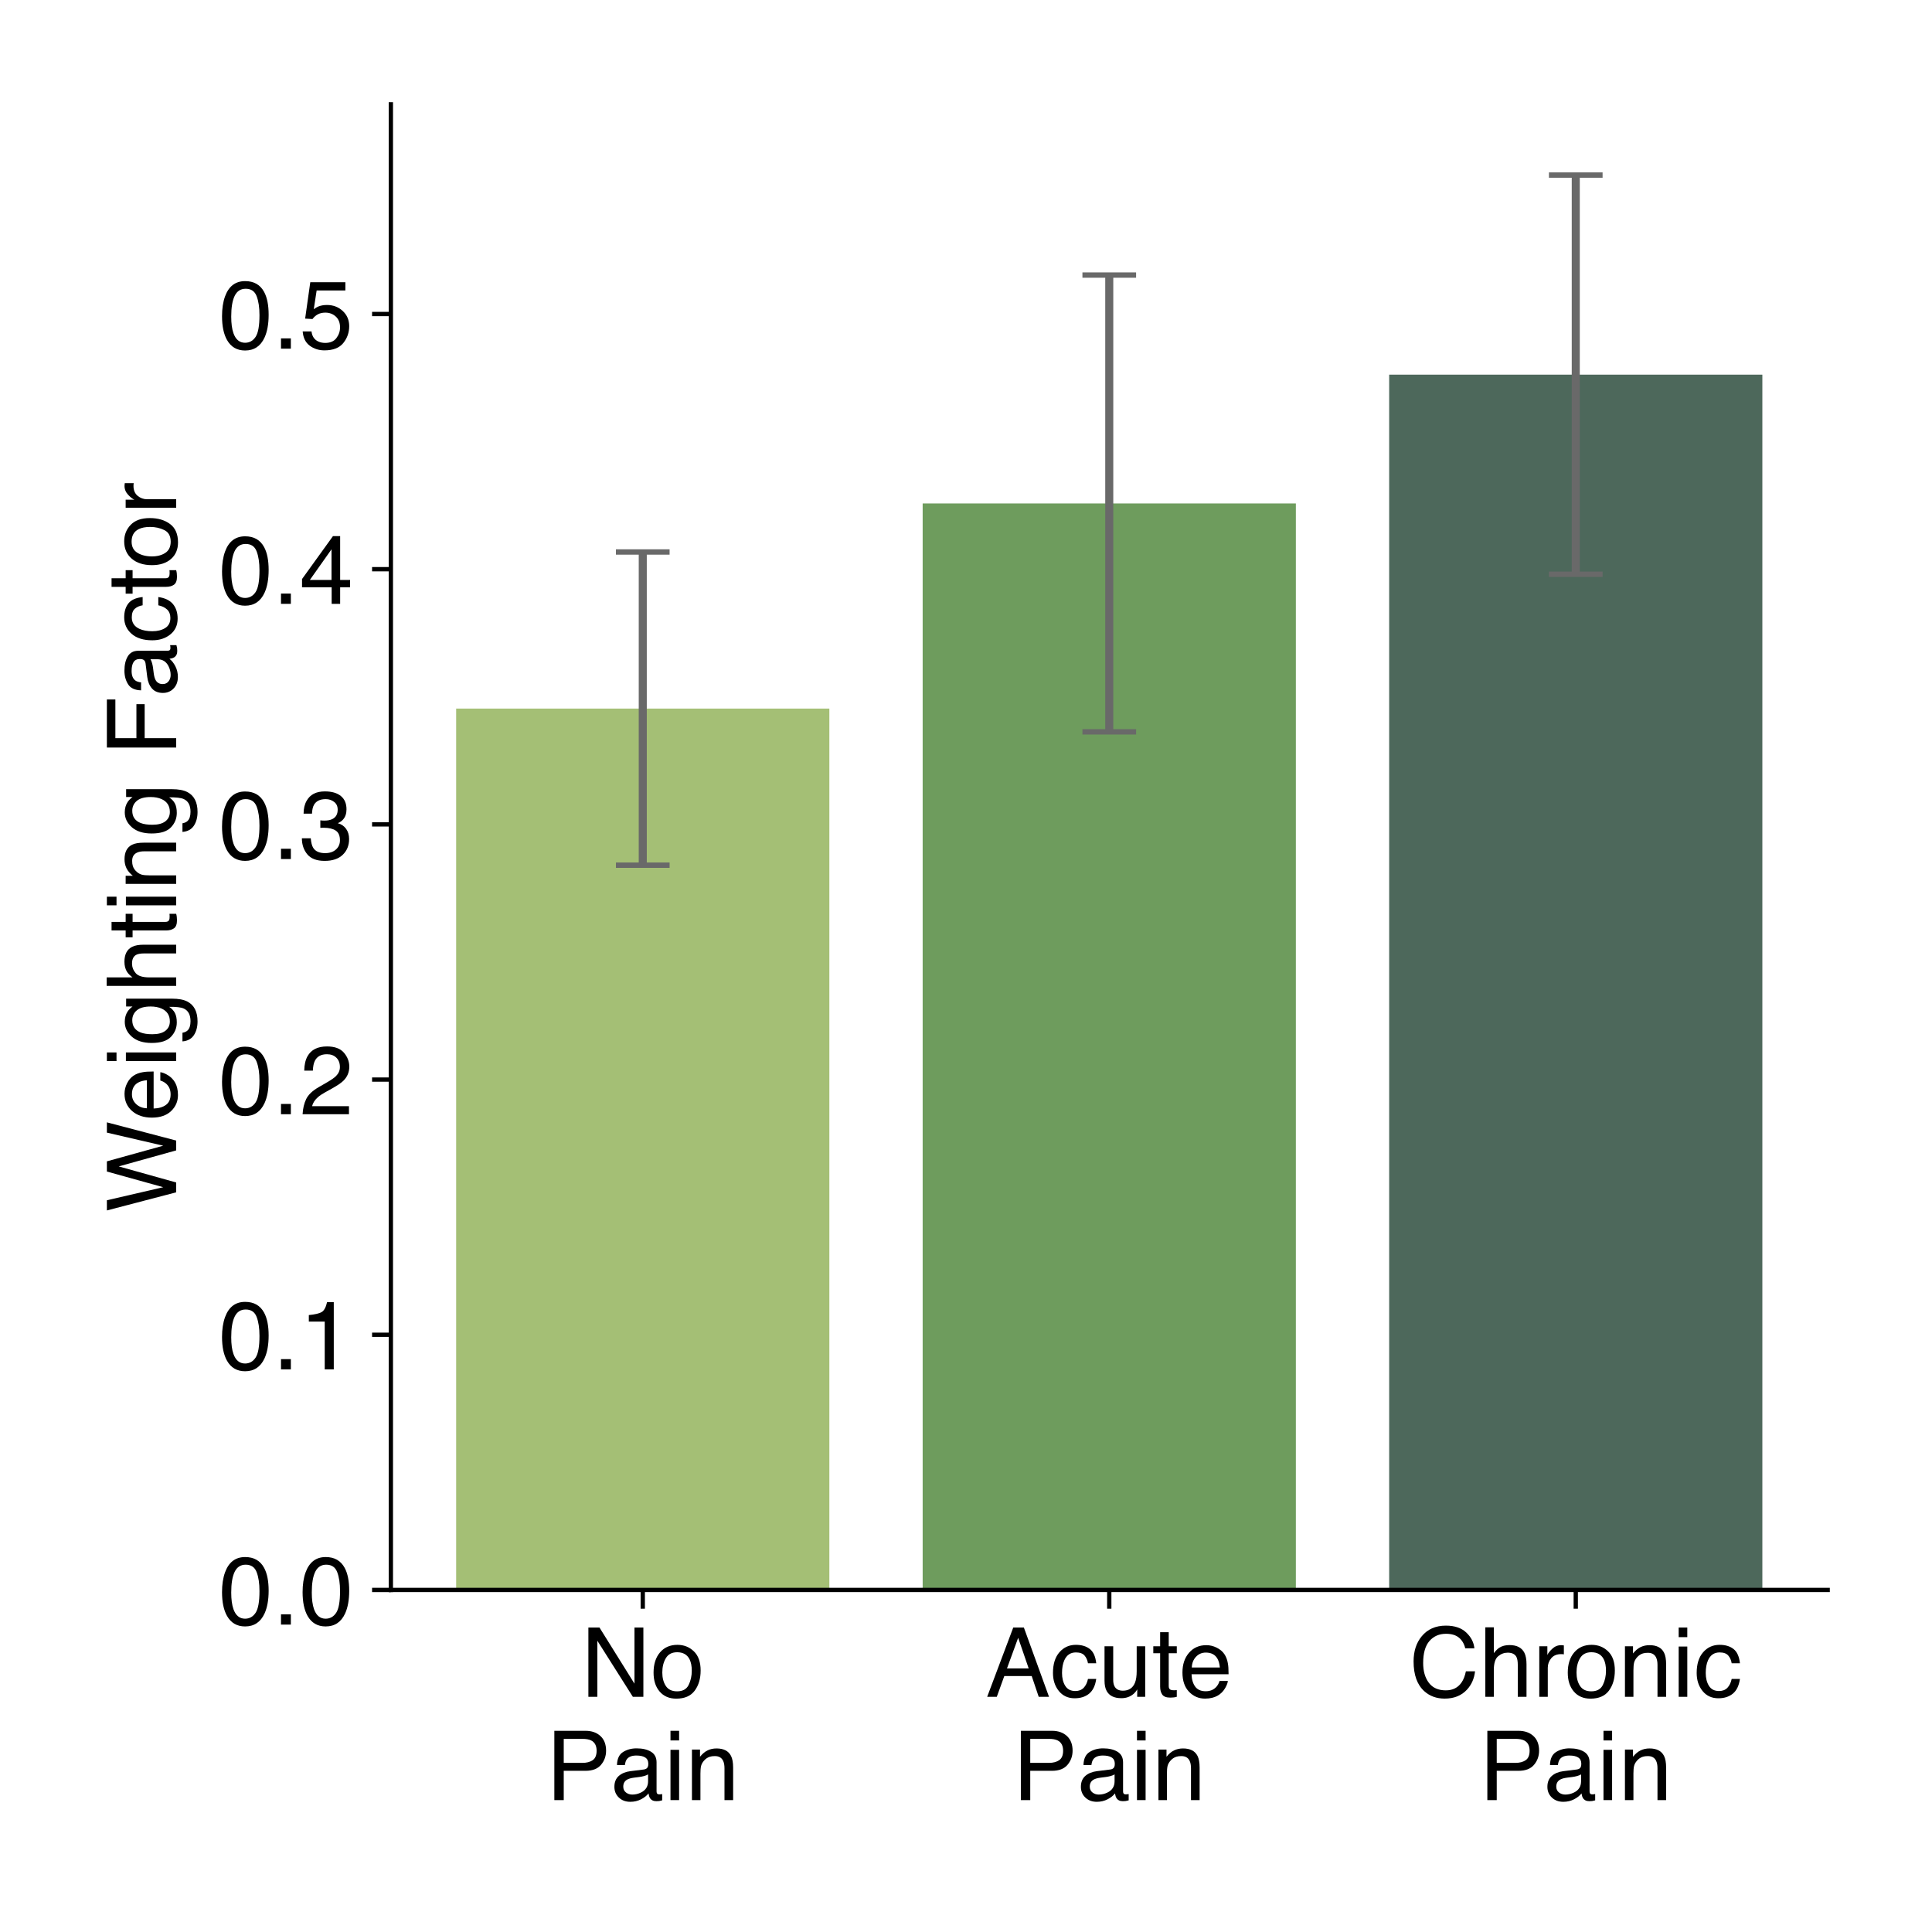
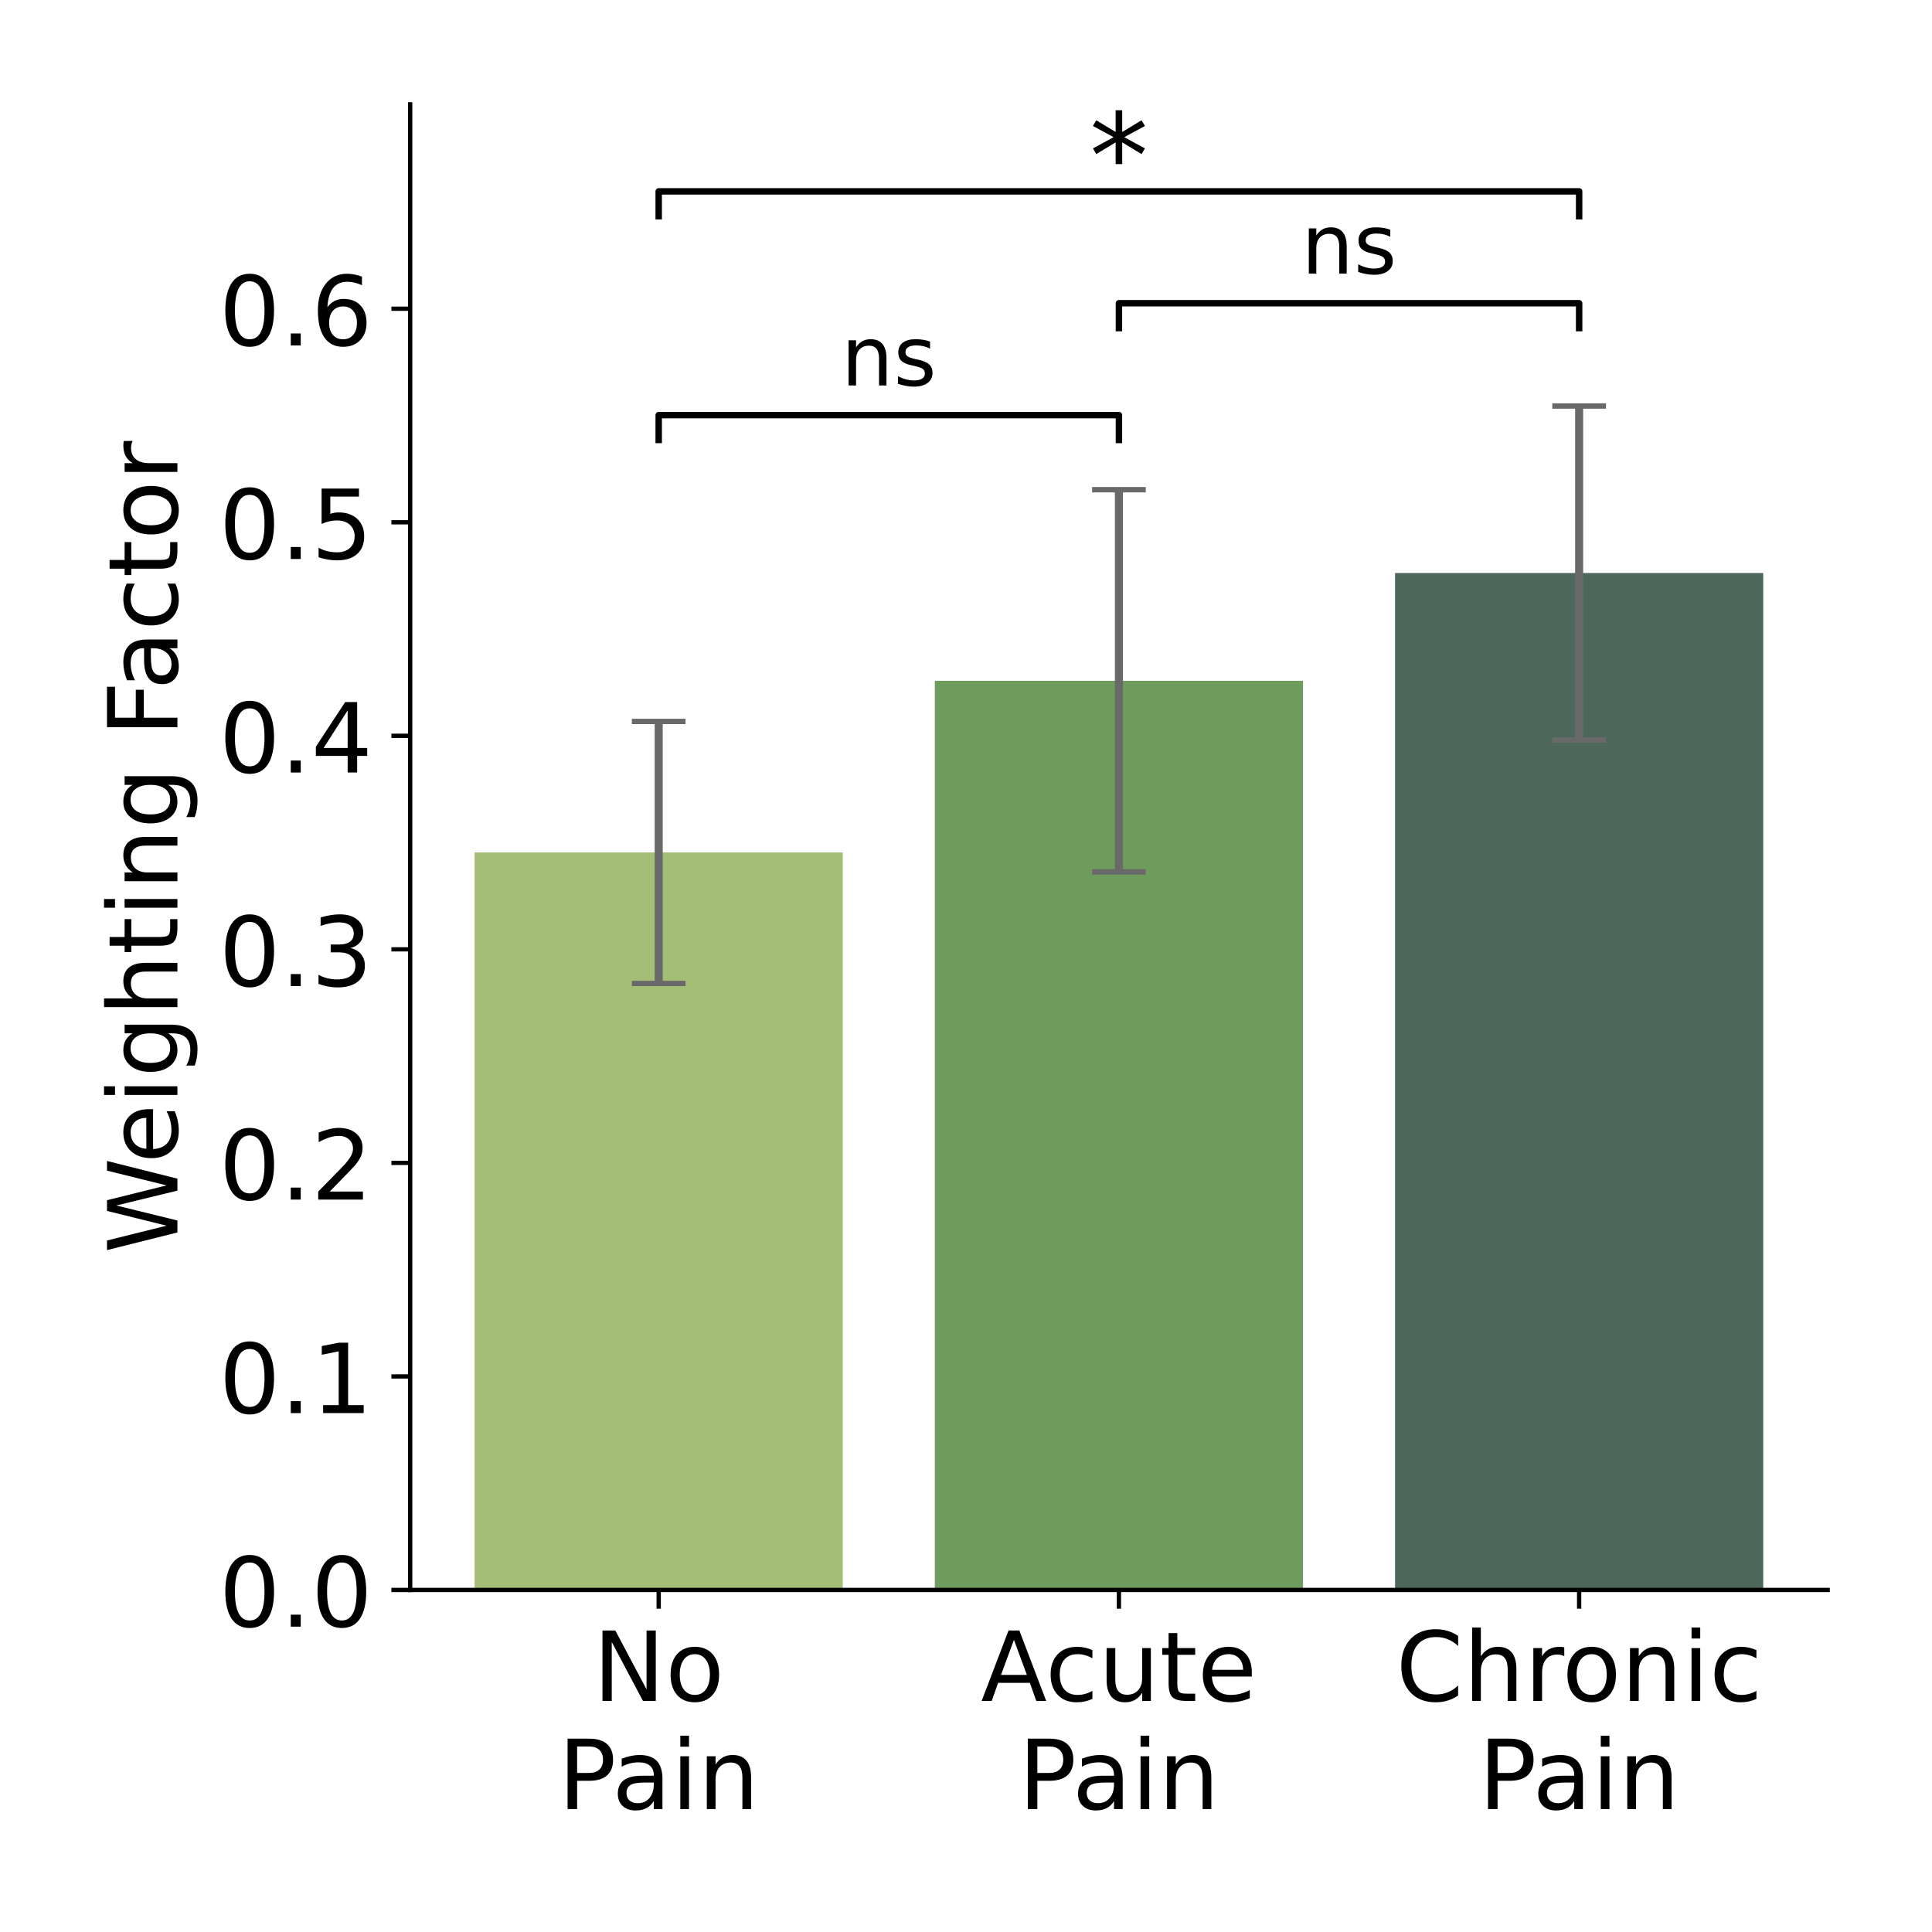
<svg xmlns="http://www.w3.org/2000/svg" xmlns:xlink="http://www.w3.org/1999/xlink" width="360pt" height="360pt" viewBox="0 0 360 360" version="1.1">
  <defs>
    <style type="text/css">*{stroke-linejoin: round; stroke-linecap: butt}</style>
  </defs>
  <g id="figure_1">
    <g id="patch_1">
      <path d="M 0 360  L 360 360  L 360 0  L 0 0  z " style="fill: #ffffff" />
    </g>
    <g id="axes_1">
      <g id="patch_2">
-         <path d="M 72.83 296.264  L 340.56 296.264  L 340.56 19.44  L 72.83 19.44  z " style="fill: #ffffff" />
+         <path d="M 76.43 296.264  L 340.56 296.264  L 340.56 19.44  L 76.43 19.44  z " style="fill: #ffffff" />
      </g>
      <g id="patch_3">
-         <path d="M 85 296.264  L 154.54 296.264  L 154.54 132.034  L 85 132.034  z " clip-path="url(#p3149e6c6e7)" style="fill: #85a947; opacity: 0.75" />
+         <path d="M 88.436 296.264  L 157.041 296.264  L 157.041 158.841  L 88.436 158.841  z " clip-path="url(#pdadaf84edf)" style="fill: #85a947; opacity: 0.75" />
      </g>
      <g id="patch_4">
-         <path d="M 171.925 296.264  L 241.465 296.264  L 241.465 93.811  L 171.925 93.811  z " clip-path="url(#p3149e6c6e7)" style="fill: #3e7b27; opacity: 0.75" />
+         <path d="M 174.192 296.264  L 242.798 296.264  L 242.798 126.856  L 174.192 126.856  z " clip-path="url(#pdadaf84edf)" style="fill: #3e7b27; opacity: 0.75" />
      </g>
      <g id="patch_5">
-         <path d="M 258.85 296.264  L 328.39 296.264  L 328.39 69.81  L 258.85 69.81  z " clip-path="url(#p3149e6c6e7)" style="fill: #123524; opacity: 0.75" />
+         <path d="M 259.949 296.264  L 328.554 296.264  L 328.554 106.773  L 259.949 106.773  z " clip-path="url(#pdadaf84edf)" style="fill: #123524; opacity: 0.75" />
      </g>
      <g id="matplotlib.axis_1">
        <g id="xtick_1">
          <g id="line2d_1">
            <defs>
-               <path id="m72fc72b702" d="M 0 0  L 0 3.5  " style="stroke: #000000; stroke-width: 0.8" />
+               <path id="m375e2e888d" d="M 0 0  L 0 3.5  " style="stroke: #000000; stroke-width: 0.8" />
            </defs>
            <g>
-               <use xlink:href="#m72fc72b702" x="119.77" y="296.264" style="stroke: #000000; stroke-width: 0.8" />
+               <use xlink:href="#m375e2e888d" x="122.739" y="296.264" style="stroke: #000000; stroke-width: 0.8" />
            </g>
          </g>
          <g id="text_1">
-             <g transform="translate(108.2651 316.1762) scale(0.18 -0.18)">
-               <defs>
-                 <path id="Helvetica-4e" d="M 488 4591  L 1222 4591  L 3541 872  L 3541 4591  L 4131 4591  L 4131 0  L 3434 0  L 1081 3716  L 1081 0  L 488 0  L 488 4591  z M 2269 4591  L 2269 4591  z " transform="scale(0.015625)" />
-                 <path id="Helvetica-6f" d="M 1741 363  Q 2300 363 2508 786  Q 2716 1209 2716 1728  Q 2716 2197 2566 2491  Q 2328 2953 1747 2953  Q 1231 2953 997 2559  Q 763 2166 763 1609  Q 763 1075 997 719  Q 1231 363 1741 363  z M 1763 3444  Q 2409 3444 2856 3012  Q 3303 2581 3303 1744  Q 3303 934 2909 406  Q 2516 -122 1688 -122  Q 997 -122 590 345  Q 184 813 184 1600  Q 184 2444 612 2944  Q 1041 3444 1763 3444  z M 1744 3428  L 1744 3428  z " transform="scale(0.015625)" />
-               </defs>
-               <use xlink:href="#Helvetica-4e" />
-               <use xlink:href="#Helvetica-6f" x="72.217" />
-             </g>
-             <g transform="translate(101.757 335.4227) scale(0.18 -0.18)">
-               <defs>
-                 <path id="Helvetica-50" d="M 547 4591  L 2613 4591  Q 3225 4591 3600 4245  Q 3975 3900 3975 3275  Q 3975 2738 3640 2339  Q 3306 1941 2613 1941  L 1169 1941  L 1169 0  L 547 0  L 547 4591  z M 3347 3272  Q 3347 3778 2972 3959  Q 2766 4056 2406 4056  L 1169 4056  L 1169 2466  L 2406 2466  Q 2825 2466 3086 2644  Q 3347 2822 3347 3272  z " transform="scale(0.015625)" />
-                 <path id="Helvetica-61" d="M 844 891  Q 844 647 1022 506  Q 1200 366 1444 366  Q 1741 366 2019 503  Q 2488 731 2488 1250  L 2488 1703  Q 2384 1638 2221 1594  Q 2059 1550 1903 1531  L 1563 1488  Q 1256 1447 1103 1359  Q 844 1213 844 891  z M 2206 2028  Q 2400 2053 2466 2191  Q 2503 2266 2503 2406  Q 2503 2694 2298 2823  Q 2094 2953 1713 2953  Q 1272 2953 1088 2716  Q 984 2584 953 2325  L 428 2325  Q 444 2944 830 3186  Q 1216 3428 1725 3428  Q 2316 3428 2684 3203  Q 3050 2978 3050 2503  L 3050 575  Q 3050 488 3086 434  Q 3122 381 3238 381  Q 3275 381 3322 386  Q 3369 391 3422 400  L 3422 -16  Q 3291 -53 3222 -62  Q 3153 -72 3034 -72  Q 2744 -72 2613 134  Q 2544 244 2516 444  Q 2344 219 2022 53  Q 1700 -113 1313 -113  Q 847 -113 551 170  Q 256 453 256 878  Q 256 1344 547 1600  Q 838 1856 1309 1916  L 2206 2028  z M 1741 3428  L 1741 3428  z " transform="scale(0.015625)" />
-                 <path id="Helvetica-69" d="M 413 3331  L 984 3331  L 984 0  L 413 0  L 413 3331  z M 413 4591  L 984 4591  L 984 3953  L 413 3953  L 413 4591  z " transform="scale(0.015625)" />
-                 <path id="Helvetica-6e" d="M 413 3347  L 947 3347  L 947 2872  Q 1184 3166 1450 3294  Q 1716 3422 2041 3422  Q 2753 3422 3003 2925  Q 3141 2653 3141 2147  L 3141 0  L 2569 0  L 2569 2109  Q 2569 2416 2478 2603  Q 2328 2916 1934 2916  Q 1734 2916 1606 2875  Q 1375 2806 1200 2600  Q 1059 2434 1017 2257  Q 975 2081 975 1753  L 975 0  L 413 0  L 413 3347  z M 1734 3428  L 1734 3428  z " transform="scale(0.015625)" />
-               </defs>
-               <use xlink:href="#Helvetica-50" />
-               <use xlink:href="#Helvetica-61" x="66.699" />
-               <use xlink:href="#Helvetica-69" x="122.314" />
-               <use xlink:href="#Helvetica-6e" x="144.531" />
+             <g transform="translate(110.4985 316.9412) scale(0.18 -0.18)">
+               <defs>
+                 <path id="DejaVuSans-4e" d="M 628 4666  L 1478 4666  L 3547 763  L 3547 4666  L 4159 4666  L 4159 0  L 3309 0  L 1241 3903  L 1241 0  L 628 0  L 628 4666  z " transform="scale(0.015625)" />
+                 <path id="DejaVuSans-6f" d="M 1959 3097  Q 1497 3097 1228 2736  Q 959 2375 959 1747  Q 959 1119 1226 758  Q 1494 397 1959 397  Q 2419 397 2687 759  Q 2956 1122 2956 1747  Q 2956 2369 2687 2733  Q 2419 3097 1959 3097  z M 1959 3584  Q 2709 3584 3137 3096  Q 3566 2609 3566 1747  Q 3566 888 3137 398  Q 2709 -91 1959 -91  Q 1206 -91 779 398  Q 353 888 353 1747  Q 353 2609 779 3096  Q 1206 3584 1959 3584  z " transform="scale(0.015625)" />
+               </defs>
+               <use xlink:href="#DejaVuSans-4e" />
+               <use xlink:href="#DejaVuSans-6f" transform="translate(74.80469 0)" />
+             </g>
+             <g transform="translate(103.9974 337.0972) scale(0.18 -0.18)">
+               <defs>
+                 <path id="DejaVuSans-50" d="M 1259 4147  L 1259 2394  L 2053 2394  Q 2494 2394 2734 2622  Q 2975 2850 2975 3272  Q 2975 3691 2734 3919  Q 2494 4147 2053 4147  L 1259 4147  z M 628 4666  L 2053 4666  Q 2838 4666 3239 4311  Q 3641 3956 3641 3272  Q 3641 2581 3239 2228  Q 2838 1875 2053 1875  L 1259 1875  L 1259 0  L 628 0  L 628 4666  z " transform="scale(0.015625)" />
+                 <path id="DejaVuSans-61" d="M 2194 1759  Q 1497 1759 1228 1600  Q 959 1441 959 1056  Q 959 750 1161 570  Q 1363 391 1709 391  Q 2188 391 2477 730  Q 2766 1069 2766 1631  L 2766 1759  L 2194 1759  z M 3341 1997  L 3341 0  L 2766 0  L 2766 531  Q 2569 213 2275 61  Q 1981 -91 1556 -91  Q 1019 -91 701 211  Q 384 513 384 1019  Q 384 1609 779 1909  Q 1175 2209 1959 2209  L 2766 2209  L 2766 2266  Q 2766 2663 2505 2880  Q 2244 3097 1772 3097  Q 1472 3097 1187 3025  Q 903 2953 641 2809  L 641 3341  Q 956 3463 1253 3523  Q 1550 3584 1831 3584  Q 2591 3584 2966 3190  Q 3341 2797 3341 1997  z " transform="scale(0.015625)" />
+                 <path id="DejaVuSans-69" d="M 603 3500  L 1178 3500  L 1178 0  L 603 0  L 603 3500  z M 603 4863  L 1178 4863  L 1178 4134  L 603 4134  L 603 4863  z " transform="scale(0.015625)" />
+                 <path id="DejaVuSans-6e" d="M 3513 2113  L 3513 0  L 2938 0  L 2938 2094  Q 2938 2591 2744 2837  Q 2550 3084 2163 3084  Q 1697 3084 1428 2787  Q 1159 2491 1159 1978  L 1159 0  L 581 0  L 581 3500  L 1159 3500  L 1159 2956  Q 1366 3272 1645 3428  Q 1925 3584 2291 3584  Q 2894 3584 3203 3211  Q 3513 2838 3513 2113  z " transform="scale(0.015625)" />
+               </defs>
+               <use xlink:href="#DejaVuSans-50" />
+               <use xlink:href="#DejaVuSans-61" transform="translate(55.80273 0)" />
+               <use xlink:href="#DejaVuSans-69" transform="translate(117.082 0)" />
+               <use xlink:href="#DejaVuSans-6e" transform="translate(144.8652 0)" />
            </g>
          </g>
        </g>
        <g id="xtick_2">
          <g id="line2d_2">
            <g>
-               <use xlink:href="#m72fc72b702" x="206.695" y="296.264" style="stroke: #000000; stroke-width: 0.8" />
+               <use xlink:href="#m375e2e888d" x="208.495" y="296.264" style="stroke: #000000; stroke-width: 0.8" />
            </g>
          </g>
          <g id="text_2">
-             <g transform="translate(183.6817 316.1762) scale(0.18 -0.18)">
-               <defs>
-                 <path id="Helvetica-41" d="M 2844 1881  L 2147 3909  L 1406 1881  L 2844 1881  z M 1822 4591  L 2525 4591  L 4191 0  L 3509 0  L 3044 1375  L 1228 1375  L 731 0  L 94 0  L 1822 4591  z M 2144 4591  L 2144 4591  z " transform="scale(0.015625)" />
-                 <path id="Helvetica-63" d="M 1703 3444  Q 2269 3444 2623 3169  Q 2978 2894 3050 2222  L 2503 2222  Q 2453 2531 2275 2736  Q 2097 2941 1703 2941  Q 1166 2941 934 2416  Q 784 2075 784 1575  Q 784 1072 996 728  Q 1209 384 1666 384  Q 2016 384 2220 598  Q 2425 813 2503 1184  L 3050 1184  Q 2956 519 2581 211  Q 2206 -97 1622 -97  Q 966 -97 575 383  Q 184 863 184 1581  Q 184 2463 612 2953  Q 1041 3444 1703 3444  z M 1616 3428  L 1616 3428  z " transform="scale(0.015625)" />
-                 <path id="Helvetica-75" d="M 975 3347  L 975 1125  Q 975 869 1056 706  Q 1206 406 1616 406  Q 2203 406 2416 931  Q 2531 1213 2531 1703  L 2531 3347  L 3094 3347  L 3094 0  L 2563 0  L 2569 494  Q 2459 303 2297 172  Q 1975 -91 1516 -91  Q 800 -91 541 388  Q 400 644 400 1072  L 400 3347  L 975 3347  z M 1747 3428  L 1747 3428  z " transform="scale(0.015625)" />
-                 <path id="Helvetica-74" d="M 525 4281  L 1094 4281  L 1094 3347  L 1628 3347  L 1628 2888  L 1094 2888  L 1094 703  Q 1094 528 1213 469  Q 1278 434 1431 434  Q 1472 434 1519 436  Q 1566 438 1628 444  L 1628 0  Q 1531 -28 1426 -40  Q 1322 -53 1200 -53  Q 806 -53 665 148  Q 525 350 525 672  L 525 2888  L 72 2888  L 72 3347  L 525 3347  L 525 4281  z " transform="scale(0.015625)" />
-                 <path id="Helvetica-65" d="M 1806 3422  Q 2163 3422 2497 3255  Q 2831 3088 3006 2822  Q 3175 2569 3231 2231  Q 3281 2000 3281 1494  L 828 1494  Q 844 984 1069 676  Q 1294 369 1766 369  Q 2206 369 2469 659  Q 2619 828 2681 1050  L 3234 1050  Q 3213 866 3089 639  Q 2966 413 2813 269  Q 2556 19 2178 -69  Q 1975 -119 1719 -119  Q 1094 -119 659 336  Q 225 791 225 1609  Q 225 2416 662 2919  Q 1100 3422 1806 3422  z M 2703 1941  Q 2669 2306 2544 2525  Q 2313 2931 1772 2931  Q 1384 2931 1121 2651  Q 859 2372 844 1941  L 2703 1941  z M 1753 3428  L 1753 3428  z " transform="scale(0.015625)" />
-               </defs>
-               <use xlink:href="#Helvetica-41" />
-               <use xlink:href="#Helvetica-63" x="66.699" />
-               <use xlink:href="#Helvetica-75" x="116.699" />
-               <use xlink:href="#Helvetica-74" x="172.314" />
-               <use xlink:href="#Helvetica-65" x="200.098" />
-             </g>
-             <g transform="translate(188.6823 335.4227) scale(0.18 -0.18)">
-               <use xlink:href="#Helvetica-50" />
-               <use xlink:href="#Helvetica-61" x="66.699" />
-               <use xlink:href="#Helvetica-69" x="122.314" />
-               <use xlink:href="#Helvetica-6e" x="144.531" />
+             <g transform="translate(182.7775 316.9412) scale(0.18 -0.18)">
+               <defs>
+                 <path id="DejaVuSans-41" d="M 2188 4044  L 1331 1722  L 3047 1722  L 2188 4044  z M 1831 4666  L 2547 4666  L 4325 0  L 3669 0  L 3244 1197  L 1141 1197  L 716 0  L 50 0  L 1831 4666  z " transform="scale(0.015625)" />
+                 <path id="DejaVuSans-63" d="M 3122 3366  L 3122 2828  Q 2878 2963 2633 3030  Q 2388 3097 2138 3097  Q 1578 3097 1268 2742  Q 959 2388 959 1747  Q 959 1106 1268 751  Q 1578 397 2138 397  Q 2388 397 2633 464  Q 2878 531 3122 666  L 3122 134  Q 2881 22 2623 -34  Q 2366 -91 2075 -91  Q 1284 -91 818 406  Q 353 903 353 1747  Q 353 2603 823 3093  Q 1294 3584 2113 3584  Q 2378 3584 2631 3529  Q 2884 3475 3122 3366  z " transform="scale(0.015625)" />
+                 <path id="DejaVuSans-75" d="M 544 1381  L 544 3500  L 1119 3500  L 1119 1403  Q 1119 906 1312 657  Q 1506 409 1894 409  Q 2359 409 2629 706  Q 2900 1003 2900 1516  L 2900 3500  L 3475 3500  L 3475 0  L 2900 0  L 2900 538  Q 2691 219 2414 64  Q 2138 -91 1772 -91  Q 1169 -91 856 284  Q 544 659 544 1381  z M 1991 3584  L 1991 3584  z " transform="scale(0.015625)" />
+                 <path id="DejaVuSans-74" d="M 1172 4494  L 1172 3500  L 2356 3500  L 2356 3053  L 1172 3053  L 1172 1153  Q 1172 725 1289 603  Q 1406 481 1766 481  L 2356 481  L 2356 0  L 1766 0  Q 1100 0 847 248  Q 594 497 594 1153  L 594 3053  L 172 3053  L 172 3500  L 594 3500  L 594 4494  L 1172 4494  z " transform="scale(0.015625)" />
+                 <path id="DejaVuSans-65" d="M 3597 1894  L 3597 1613  L 953 1613  Q 991 1019 1311 708  Q 1631 397 2203 397  Q 2534 397 2845 478  Q 3156 559 3463 722  L 3463 178  Q 3153 47 2828 -22  Q 2503 -91 2169 -91  Q 1331 -91 842 396  Q 353 884 353 1716  Q 353 2575 817 3079  Q 1281 3584 2069 3584  Q 2775 3584 3186 3129  Q 3597 2675 3597 1894  z M 3022 2063  Q 3016 2534 2758 2815  Q 2500 3097 2075 3097  Q 1594 3097 1305 2825  Q 1016 2553 972 2059  L 3022 2063  z " transform="scale(0.015625)" />
+               </defs>
+               <use xlink:href="#DejaVuSans-41" />
+               <use xlink:href="#DejaVuSans-63" transform="translate(66.6582 0)" />
+               <use xlink:href="#DejaVuSans-75" transform="translate(121.6387 0)" />
+               <use xlink:href="#DejaVuSans-74" transform="translate(185.0176 0)" />
+               <use xlink:href="#DejaVuSans-65" transform="translate(224.2266 0)" />
+             </g>
+             <g transform="translate(189.7539 337.0972) scale(0.18 -0.18)">
+               <use xlink:href="#DejaVuSans-50" />
+               <use xlink:href="#DejaVuSans-61" transform="translate(55.80273 0)" />
+               <use xlink:href="#DejaVuSans-69" transform="translate(117.082 0)" />
+               <use xlink:href="#DejaVuSans-6e" transform="translate(144.8652 0)" />
            </g>
          </g>
        </g>
        <g id="xtick_3">
          <g id="line2d_3">
            <g>
-               <use xlink:href="#m72fc72b702" x="293.62" y="296.264" style="stroke: #000000; stroke-width: 0.8" />
+               <use xlink:href="#m375e2e888d" x="294.251" y="296.264" style="stroke: #000000; stroke-width: 0.8" />
            </g>
          </g>
          <g id="text_3">
-             <g transform="translate(262.6097 316.1762) scale(0.18 -0.18)">
-               <defs>
-                 <path id="Helvetica-43" d="M 2422 4716  Q 3294 4716 3775 4256  Q 4256 3797 4309 3213  L 3703 3213  Q 3600 3656 3292 3915  Q 2984 4175 2428 4175  Q 1750 4175 1333 3698  Q 916 3222 916 2238  Q 916 1431 1292 929  Q 1669 428 2416 428  Q 3103 428 3463 956  Q 3653 1234 3747 1688  L 4353 1688  Q 4272 963 3816 472  Q 3269 -119 2341 -119  Q 1541 -119 997 366  Q 281 1006 281 2344  Q 281 3359 819 4009  Q 1400 4716 2422 4716  z M 2297 4716  L 2297 4716  z " transform="scale(0.015625)" />
-                 <path id="Helvetica-68" d="M 413 4606  L 975 4606  L 975 2894  Q 1175 3147 1334 3250  Q 1606 3428 2013 3428  Q 2741 3428 3000 2919  Q 3141 2641 3141 2147  L 3141 0  L 2563 0  L 2563 2109  Q 2563 2478 2469 2650  Q 2316 2925 1894 2925  Q 1544 2925 1259 2684  Q 975 2444 975 1775  L 975 0  L 413 0  L 413 4606  z " transform="scale(0.015625)" />
-                 <path id="Helvetica-72" d="M 428 3347  L 963 3347  L 963 2769  Q 1028 2938 1284 3180  Q 1541 3422 1875 3422  Q 1891 3422 1928 3419  Q 1966 3416 2056 3406  L 2056 2813  Q 2006 2822 1964 2825  Q 1922 2828 1872 2828  Q 1447 2828 1219 2554  Q 991 2281 991 1925  L 991 0  L 428 0  L 428 3347  z " transform="scale(0.015625)" />
-               </defs>
-               <use xlink:href="#Helvetica-43" />
-               <use xlink:href="#Helvetica-68" x="72.217" />
-               <use xlink:href="#Helvetica-72" x="127.832" />
-               <use xlink:href="#Helvetica-6f" x="161.133" />
-               <use xlink:href="#Helvetica-6e" x="216.748" />
-               <use xlink:href="#Helvetica-69" x="272.363" />
-               <use xlink:href="#Helvetica-63" x="294.58" />
-             </g>
-             <g transform="translate(275.6077 335.4227) scale(0.18 -0.18)">
-               <use xlink:href="#Helvetica-50" />
-               <use xlink:href="#Helvetica-61" x="66.699" />
-               <use xlink:href="#Helvetica-69" x="122.314" />
-               <use xlink:href="#Helvetica-6e" x="144.531" />
+             <g transform="translate(260.1063 316.9412) scale(0.18 -0.18)">
+               <defs>
+                 <path id="DejaVuSans-43" d="M 4122 4306  L 4122 3641  Q 3803 3938 3442 4084  Q 3081 4231 2675 4231  Q 1875 4231 1450 3742  Q 1025 3253 1025 2328  Q 1025 1406 1450 917  Q 1875 428 2675 428  Q 3081 428 3442 575  Q 3803 722 4122 1019  L 4122 359  Q 3791 134 3420 21  Q 3050 -91 2638 -91  Q 1578 -91 968 557  Q 359 1206 359 2328  Q 359 3453 968 4101  Q 1578 4750 2638 4750  Q 3056 4750 3426 4639  Q 3797 4528 4122 4306  z " transform="scale(0.015625)" />
+                 <path id="DejaVuSans-68" d="M 3513 2113  L 3513 0  L 2938 0  L 2938 2094  Q 2938 2591 2744 2837  Q 2550 3084 2163 3084  Q 1697 3084 1428 2787  Q 1159 2491 1159 1978  L 1159 0  L 581 0  L 581 4863  L 1159 4863  L 1159 2956  Q 1366 3272 1645 3428  Q 1925 3584 2291 3584  Q 2894 3584 3203 3211  Q 3513 2838 3513 2113  z " transform="scale(0.015625)" />
+                 <path id="DejaVuSans-72" d="M 2631 2963  Q 2534 3019 2420 3045  Q 2306 3072 2169 3072  Q 1681 3072 1420 2755  Q 1159 2438 1159 1844  L 1159 0  L 581 0  L 581 3500  L 1159 3500  L 1159 2956  Q 1341 3275 1631 3429  Q 1922 3584 2338 3584  Q 2397 3584 2469 3576  Q 2541 3569 2628 3553  L 2631 2963  z " transform="scale(0.015625)" />
+               </defs>
+               <use xlink:href="#DejaVuSans-43" />
+               <use xlink:href="#DejaVuSans-68" transform="translate(69.82422 0)" />
+               <use xlink:href="#DejaVuSans-72" transform="translate(133.2031 0)" />
+               <use xlink:href="#DejaVuSans-6f" transform="translate(172.0664 0)" />
+               <use xlink:href="#DejaVuSans-6e" transform="translate(233.248 0)" />
+               <use xlink:href="#DejaVuSans-69" transform="translate(296.627 0)" />
+               <use xlink:href="#DejaVuSans-63" transform="translate(324.4102 0)" />
+             </g>
+             <g transform="translate(275.5104 337.0972) scale(0.18 -0.18)">
+               <use xlink:href="#DejaVuSans-50" />
+               <use xlink:href="#DejaVuSans-61" transform="translate(55.80273 0)" />
+               <use xlink:href="#DejaVuSans-69" transform="translate(117.082 0)" />
+               <use xlink:href="#DejaVuSans-6e" transform="translate(144.8652 0)" />
            </g>
          </g>
        </g>
      </g>
      <g id="matplotlib.axis_2">
        <g id="ytick_1">
          <g id="line2d_4">
            <defs>
-               <path id="m4e17540338" d="M 0 0  L -3.5 0  " style="stroke: #000000; stroke-width: 0.8" />
+               <path id="mff08b8bfbc" d="M 0 0  L -3.5 0  " style="stroke: #000000; stroke-width: 0.8" />
            </defs>
            <g>
-               <use xlink:href="#m4e17540338" x="72.83" y="296.264" style="stroke: #000000; stroke-width: 0.8" />
+               <use xlink:href="#mff08b8bfbc" x="76.43" y="296.264" style="stroke: #000000; stroke-width: 0.8" />
            </g>
          </g>
          <g id="text_4">
-             <g transform="translate(40.81 302.7201) scale(0.18 -0.18)">
-               <defs>
-                 <path id="Helvetica-30" d="M 1731 4475  Q 2600 4475 2988 3759  Q 3288 3206 3288 2244  Q 3288 1331 3016 734  Q 2622 -122 1728 -122  Q 922 -122 528 578  Q 200 1163 200 2147  Q 200 2909 397 3456  Q 766 4475 1731 4475  z M 1725 391  Q 2163 391 2422 778  Q 2681 1166 2681 2222  Q 2681 2984 2493 3476  Q 2306 3969 1766 3969  Q 1269 3969 1039 3501  Q 809 3034 809 2125  Q 809 1441 956 1025  Q 1181 391 1725 391  z " transform="scale(0.015625)" />
-                 <path id="Helvetica-2e" d="M 547 681  L 1200 681  L 1200 0  L 547 0  L 547 681  z " transform="scale(0.015625)" />
-               </defs>
-               <use xlink:href="#Helvetica-30" />
-               <use xlink:href="#Helvetica-2e" x="55.615" />
-               <use xlink:href="#Helvetica-30" x="83.398" />
+             <g transform="translate(40.80438 303.1026) scale(0.18 -0.18)">
+               <defs>
+                 <path id="DejaVuSans-30" d="M 2034 4250  Q 1547 4250 1301 3770  Q 1056 3291 1056 2328  Q 1056 1369 1301 889  Q 1547 409 2034 409  Q 2525 409 2770 889  Q 3016 1369 3016 2328  Q 3016 3291 2770 3770  Q 2525 4250 2034 4250  z M 2034 4750  Q 2819 4750 3233 4129  Q 3647 3509 3647 2328  Q 3647 1150 3233 529  Q 2819 -91 2034 -91  Q 1250 -91 836 529  Q 422 1150 422 2328  Q 422 3509 836 4129  Q 1250 4750 2034 4750  z " transform="scale(0.015625)" />
+                 <path id="DejaVuSans-2e" d="M 684 794  L 1344 794  L 1344 0  L 684 0  L 684 794  z " transform="scale(0.015625)" />
+               </defs>
+               <use xlink:href="#DejaVuSans-30" />
+               <use xlink:href="#DejaVuSans-2e" transform="translate(63.62305 0)" />
+               <use xlink:href="#DejaVuSans-30" transform="translate(95.41016 0)" />
            </g>
          </g>
        </g>
        <g id="ytick_2">
          <g id="line2d_5">
            <g>
-               <use xlink:href="#m4e17540338" x="72.83" y="248.714" style="stroke: #000000; stroke-width: 0.8" />
+               <use xlink:href="#mff08b8bfbc" x="76.43" y="256.475" style="stroke: #000000; stroke-width: 0.8" />
            </g>
          </g>
          <g id="text_5">
-             <g transform="translate(40.81 255.1697) scale(0.18 -0.18)">
-               <defs>
-                 <path id="Helvetica-31" d="M 613 3169  L 613 3600  Q 1222 3659 1462 3798  Q 1703 3938 1822 4456  L 2266 4456  L 2266 0  L 1666 0  L 1666 3169  L 613 3169  z " transform="scale(0.015625)" />
-               </defs>
-               <use xlink:href="#Helvetica-30" />
-               <use xlink:href="#Helvetica-2e" x="55.615" />
-               <use xlink:href="#Helvetica-31" x="83.398" />
+             <g transform="translate(40.80438 263.3136) scale(0.18 -0.18)">
+               <defs>
+                 <path id="DejaVuSans-31" d="M 794 531  L 1825 531  L 1825 4091  L 703 3866  L 703 4441  L 1819 4666  L 2450 4666  L 2450 531  L 3481 531  L 3481 0  L 794 0  L 794 531  z " transform="scale(0.015625)" />
+               </defs>
+               <use xlink:href="#DejaVuSans-30" />
+               <use xlink:href="#DejaVuSans-2e" transform="translate(63.62305 0)" />
+               <use xlink:href="#DejaVuSans-31" transform="translate(95.41016 0)" />
            </g>
          </g>
        </g>
        <g id="ytick_3">
          <g id="line2d_6">
            <g>
-               <use xlink:href="#m4e17540338" x="72.83" y="201.163" style="stroke: #000000; stroke-width: 0.8" />
+               <use xlink:href="#mff08b8bfbc" x="76.43" y="216.686" style="stroke: #000000; stroke-width: 0.8" />
            </g>
          </g>
          <g id="text_6">
-             <g transform="translate(40.81 207.6193) scale(0.18 -0.18)">
-               <defs>
-                 <path id="Helvetica-32" d="M 200 0  Q 231 578 439 1006  Q 647 1434 1250 1784  L 1850 2131  Q 2253 2366 2416 2531  Q 2672 2791 2672 3125  Q 2672 3516 2437 3745  Q 2203 3975 1813 3975  Q 1234 3975 1013 3538  Q 894 3303 881 2888  L 309 2888  Q 319 3472 525 3841  Q 891 4491 1816 4491  Q 2584 4491 2939 4075  Q 3294 3659 3294 3150  Q 3294 2613 2916 2231  Q 2697 2009 2131 1694  L 1703 1456  Q 1397 1288 1222 1134  Q 909 863 828 531  L 3272 531  L 3272 0  L 200 0  z " transform="scale(0.015625)" />
-               </defs>
-               <use xlink:href="#Helvetica-30" />
-               <use xlink:href="#Helvetica-2e" x="55.615" />
-               <use xlink:href="#Helvetica-32" x="83.398" />
+             <g transform="translate(40.80438 223.5247) scale(0.18 -0.18)">
+               <defs>
+                 <path id="DejaVuSans-32" d="M 1228 531  L 3431 531  L 3431 0  L 469 0  L 469 531  Q 828 903 1448 1529  Q 2069 2156 2228 2338  Q 2531 2678 2651 2914  Q 2772 3150 2772 3378  Q 2772 3750 2511 3984  Q 2250 4219 1831 4219  Q 1534 4219 1204 4116  Q 875 4013 500 3803  L 500 4441  Q 881 4594 1212 4672  Q 1544 4750 1819 4750  Q 2544 4750 2975 4387  Q 3406 4025 3406 3419  Q 3406 3131 3298 2873  Q 3191 2616 2906 2266  Q 2828 2175 2409 1742  Q 1991 1309 1228 531  z " transform="scale(0.015625)" />
+               </defs>
+               <use xlink:href="#DejaVuSans-30" />
+               <use xlink:href="#DejaVuSans-2e" transform="translate(63.62305 0)" />
+               <use xlink:href="#DejaVuSans-32" transform="translate(95.41016 0)" />
            </g>
          </g>
        </g>
        <g id="ytick_4">
          <g id="line2d_7">
            <g>
-               <use xlink:href="#m4e17540338" x="72.83" y="153.613" style="stroke: #000000; stroke-width: 0.8" />
+               <use xlink:href="#mff08b8bfbc" x="76.43" y="176.897" style="stroke: #000000; stroke-width: 0.8" />
            </g>
          </g>
          <g id="text_7">
-             <g transform="translate(40.81 160.0689) scale(0.18 -0.18)">
-               <defs>
-                 <path id="Helvetica-33" d="M 1663 -122  Q 869 -122 511 314  Q 153 750 153 1375  L 741 1375  Q 778 941 903 744  Q 1122 391 1694 391  Q 2138 391 2406 628  Q 2675 866 2675 1241  Q 2675 1703 2392 1887  Q 2109 2072 1606 2072  Q 1550 2072 1492 2070  Q 1434 2069 1375 2066  L 1375 2563  Q 1463 2553 1522 2550  Q 1581 2547 1650 2547  Q 1966 2547 2169 2647  Q 2525 2822 2525 3272  Q 2525 3606 2287 3787  Q 2050 3969 1734 3969  Q 1172 3969 956 3594  Q 838 3388 822 3006  L 266 3006  Q 266 3506 466 3856  Q 809 4481 1675 4481  Q 2359 4481 2734 4176  Q 3109 3872 3109 3294  Q 3109 2881 2888 2625  Q 2750 2466 2531 2375  Q 2884 2278 3082 2001  Q 3281 1725 3281 1325  Q 3281 684 2859 281  Q 2438 -122 1663 -122  z " transform="scale(0.015625)" />
-               </defs>
-               <use xlink:href="#Helvetica-30" />
-               <use xlink:href="#Helvetica-2e" x="55.615" />
-               <use xlink:href="#Helvetica-33" x="83.398" />
+             <g transform="translate(40.80438 183.7357) scale(0.18 -0.18)">
+               <defs>
+                 <path id="DejaVuSans-33" d="M 2597 2516  Q 3050 2419 3304 2112  Q 3559 1806 3559 1356  Q 3559 666 3084 287  Q 2609 -91 1734 -91  Q 1441 -91 1130 -33  Q 819 25 488 141  L 488 750  Q 750 597 1062 519  Q 1375 441 1716 441  Q 2309 441 2620 675  Q 2931 909 2931 1356  Q 2931 1769 2642 2001  Q 2353 2234 1838 2234  L 1294 2234  L 1294 2753  L 1863 2753  Q 2328 2753 2575 2939  Q 2822 3125 2822 3475  Q 2822 3834 2567 4026  Q 2313 4219 1838 4219  Q 1578 4219 1281 4162  Q 984 4106 628 3988  L 628 4550  Q 988 4650 1302 4700  Q 1616 4750 1894 4750  Q 2613 4750 3031 4423  Q 3450 4097 3450 3541  Q 3450 3153 3228 2886  Q 3006 2619 2597 2516  z " transform="scale(0.015625)" />
+               </defs>
+               <use xlink:href="#DejaVuSans-30" />
+               <use xlink:href="#DejaVuSans-2e" transform="translate(63.62305 0)" />
+               <use xlink:href="#DejaVuSans-33" transform="translate(95.41016 0)" />
            </g>
          </g>
        </g>
        <g id="ytick_5">
          <g id="line2d_8">
            <g>
-               <use xlink:href="#m4e17540338" x="72.83" y="106.062" style="stroke: #000000; stroke-width: 0.8" />
+               <use xlink:href="#mff08b8bfbc" x="76.43" y="137.108" style="stroke: #000000; stroke-width: 0.8" />
            </g>
          </g>
          <g id="text_8">
-             <g transform="translate(40.81 112.5185) scale(0.18 -0.18)">
-               <defs>
-                 <path id="Helvetica-34" d="M 2116 1584  L 2116 3613  L 681 1584  L 2116 1584  z M 2125 0  L 2125 1094  L 163 1094  L 163 1644  L 2213 4488  L 2688 4488  L 2688 1584  L 3347 1584  L 3347 1094  L 2688 1094  L 2688 0  L 2125 0  z " transform="scale(0.015625)" />
-               </defs>
-               <use xlink:href="#Helvetica-30" />
-               <use xlink:href="#Helvetica-2e" x="55.615" />
-               <use xlink:href="#Helvetica-34" x="83.398" />
+             <g transform="translate(40.80438 143.9467) scale(0.18 -0.18)">
+               <defs>
+                 <path id="DejaVuSans-34" d="M 2419 4116  L 825 1625  L 2419 1625  L 2419 4116  z M 2253 4666  L 3047 4666  L 3047 1625  L 3713 1625  L 3713 1100  L 3047 1100  L 3047 0  L 2419 0  L 2419 1100  L 313 1100  L 313 1709  L 2253 4666  z " transform="scale(0.015625)" />
+               </defs>
+               <use xlink:href="#DejaVuSans-30" />
+               <use xlink:href="#DejaVuSans-2e" transform="translate(63.62305 0)" />
+               <use xlink:href="#DejaVuSans-34" transform="translate(95.41016 0)" />
            </g>
          </g>
        </g>
        <g id="ytick_6">
          <g id="line2d_9">
            <g>
-               <use xlink:href="#m4e17540338" x="72.83" y="58.512" style="stroke: #000000; stroke-width: 0.8" />
+               <use xlink:href="#mff08b8bfbc" x="76.43" y="97.319" style="stroke: #000000; stroke-width: 0.8" />
            </g>
          </g>
          <g id="text_9">
-             <g transform="translate(40.81 64.96814) scale(0.18 -0.18)">
-               <defs>
-                 <path id="Helvetica-35" d="M 791 1141  Q 847 659 1238 475  Q 1438 381 1700 381  Q 2200 381 2440 700  Q 2681 1019 2681 1406  Q 2681 1875 2395 2131  Q 2109 2388 1709 2388  Q 1419 2388 1211 2275  Q 1003 2163 856 1963  L 369 1991  L 709 4400  L 3034 4400  L 3034 3856  L 1131 3856  L 941 2613  Q 1097 2731 1238 2791  Q 1488 2894 1816 2894  Q 2431 2894 2859 2497  Q 3288 2100 3288 1491  Q 3288 856 2895 371  Q 2503 -113 1644 -113  Q 1097 -113 676 195  Q 256 503 206 1141  L 791 1141  z " transform="scale(0.015625)" />
-               </defs>
-               <use xlink:href="#Helvetica-30" />
-               <use xlink:href="#Helvetica-2e" x="55.615" />
-               <use xlink:href="#Helvetica-35" x="83.398" />
-             </g>
-           </g>
-         </g>
-         <g id="text_10">
-           <g transform="translate(32.8275 225.8751) rotate(-90) scale(0.18 -0.18)">
+             <g transform="translate(40.80438 104.1577) scale(0.18 -0.18)">
+               <defs>
+                 <path id="DejaVuSans-35" d="M 691 4666  L 3169 4666  L 3169 4134  L 1269 4134  L 1269 2991  Q 1406 3038 1543 3061  Q 1681 3084 1819 3084  Q 2600 3084 3056 2656  Q 3513 2228 3513 1497  Q 3513 744 3044 326  Q 2575 -91 1722 -91  Q 1428 -91 1123 -41  Q 819 9 494 109  L 494 744  Q 775 591 1075 516  Q 1375 441 1709 441  Q 2250 441 2565 725  Q 2881 1009 2881 1497  Q 2881 1984 2565 2268  Q 2250 2553 1709 2553  Q 1456 2553 1204 2497  Q 953 2441 691 2322  L 691 4666  z " transform="scale(0.015625)" />
+               </defs>
+               <use xlink:href="#DejaVuSans-30" />
+               <use xlink:href="#DejaVuSans-2e" transform="translate(63.62305 0)" />
+               <use xlink:href="#DejaVuSans-35" transform="translate(95.41016 0)" />
+             </g>
+           </g>
+         </g>
+         <g id="ytick_7">
+           <g id="line2d_10">
+             <g>
+               <use xlink:href="#mff08b8bfbc" x="76.43" y="57.53" style="stroke: #000000; stroke-width: 0.8" />
+             </g>
+           </g>
+           <g id="text_10">
+             <g transform="translate(40.80438 64.36878) scale(0.18 -0.18)">
+               <defs>
+                 <path id="DejaVuSans-36" d="M 2113 2584  Q 1688 2584 1439 2293  Q 1191 2003 1191 1497  Q 1191 994 1439 701  Q 1688 409 2113 409  Q 2538 409 2786 701  Q 3034 994 3034 1497  Q 3034 2003 2786 2293  Q 2538 2584 2113 2584  z M 3366 4563  L 3366 3988  Q 3128 4100 2886 4159  Q 2644 4219 2406 4219  Q 1781 4219 1451 3797  Q 1122 3375 1075 2522  Q 1259 2794 1537 2939  Q 1816 3084 2150 3084  Q 2853 3084 3261 2657  Q 3669 2231 3669 1497  Q 3669 778 3244 343  Q 2819 -91 2113 -91  Q 1303 -91 875 529  Q 447 1150 447 2328  Q 447 3434 972 4092  Q 1497 4750 2381 4750  Q 2619 4750 2861 4703  Q 3103 4656 3366 4563  z " transform="scale(0.015625)" />
+               </defs>
+               <use xlink:href="#DejaVuSans-30" />
+               <use xlink:href="#DejaVuSans-2e" transform="translate(63.62305 0)" />
+               <use xlink:href="#DejaVuSans-36" transform="translate(95.41016 0)" />
+             </g>
+           </g>
+         </g>
+         <g id="text_11">
+           <g transform="translate(33.06094 233.5378) rotate(-90) scale(0.18 -0.18)">
            <defs>
-               <path id="Helvetica-57" d="M 791 4591  L 1656 856  L 2694 4591  L 3369 4591  L 4406 856  L 5272 4591  L 5953 4591  L 4747 0  L 4094 0  L 3034 3806  L 1969 0  L 1316 0  L 116 4591  L 791 4591  z " transform="scale(0.015625)" />
-               <path id="Helvetica-67" d="M 1594 3406  Q 1988 3406 2281 3213  Q 2441 3103 2606 2894  L 2606 3316  L 3125 3316  L 3125 272  Q 3125 -366 2938 -734  Q 2588 -1416 1616 -1416  Q 1075 -1416 706 -1173  Q 338 -931 294 -416  L 866 -416  Q 906 -641 1028 -763  Q 1219 -950 1628 -950  Q 2275 -950 2475 -494  Q 2594 -225 2584 466  Q 2416 209 2178 84  Q 1941 -41 1550 -41  Q 1006 -41 598 345  Q 191 731 191 1622  Q 191 2463 602 2934  Q 1013 3406 1594 3406  z M 2606 1688  Q 2606 2309 2350 2609  Q 2094 2909 1697 2909  Q 1103 2909 884 2353  Q 769 2056 769 1575  Q 769 1009 998 714  Q 1228 419 1616 419  Q 2222 419 2469 966  Q 2606 1275 2606 1688  z M 1659 3428  L 1659 3428  z " transform="scale(0.015625)" />
-               <path id="Helvetica-20" transform="scale(0.015625)" />
-               <path id="Helvetica-46" d="M 547 4591  L 3731 4591  L 3731 4028  L 1169 4028  L 1169 2634  L 3422 2634  L 3422 2088  L 1169 2088  L 1169 0  L 547 0  L 547 4591  z " transform="scale(0.015625)" />
+               <path id="DejaVuSans-57" d="M 213 4666  L 850 4666  L 1831 722  L 2809 4666  L 3519 4666  L 4500 722  L 5478 4666  L 6119 4666  L 4947 0  L 4153 0  L 3169 4050  L 2175 0  L 1381 0  L 213 4666  z " transform="scale(0.015625)" />
+               <path id="DejaVuSans-67" d="M 2906 1791  Q 2906 2416 2648 2759  Q 2391 3103 1925 3103  Q 1463 3103 1205 2759  Q 947 2416 947 1791  Q 947 1169 1205 825  Q 1463 481 1925 481  Q 2391 481 2648 825  Q 2906 1169 2906 1791  z M 3481 434  Q 3481 -459 3084 -895  Q 2688 -1331 1869 -1331  Q 1566 -1331 1297 -1286  Q 1028 -1241 775 -1147  L 775 -588  Q 1028 -725 1275 -790  Q 1522 -856 1778 -856  Q 2344 -856 2625 -561  Q 2906 -266 2906 331  L 2906 616  Q 2728 306 2450 153  Q 2172 0 1784 0  Q 1141 0 747 490  Q 353 981 353 1791  Q 353 2603 747 3093  Q 1141 3584 1784 3584  Q 2172 3584 2450 3431  Q 2728 3278 2906 2969  L 2906 3500  L 3481 3500  L 3481 434  z " transform="scale(0.015625)" />
+               <path id="DejaVuSans-20" transform="scale(0.015625)" />
+               <path id="DejaVuSans-46" d="M 628 4666  L 3309 4666  L 3309 4134  L 1259 4134  L 1259 2759  L 3109 2759  L 3109 2228  L 1259 2228  L 1259 0  L 628 0  L 628 4666  z " transform="scale(0.015625)" />
            </defs>
-             <use xlink:href="#Helvetica-57" />
-             <use xlink:href="#Helvetica-65" x="94.385" />
-             <use xlink:href="#Helvetica-69" x="150" />
-             <use xlink:href="#Helvetica-67" x="172.217" />
-             <use xlink:href="#Helvetica-68" x="227.832" />
-             <use xlink:href="#Helvetica-74" x="283.447" />
-             <use xlink:href="#Helvetica-69" x="311.23" />
-             <use xlink:href="#Helvetica-6e" x="333.447" />
-             <use xlink:href="#Helvetica-67" x="389.062" />
-             <use xlink:href="#Helvetica-20" x="444.678" />
-             <use xlink:href="#Helvetica-46" x="472.461" />
-             <use xlink:href="#Helvetica-61" x="533.545" />
-             <use xlink:href="#Helvetica-63" x="589.16" />
-             <use xlink:href="#Helvetica-74" x="639.16" />
-             <use xlink:href="#Helvetica-6f" x="666.943" />
-             <use xlink:href="#Helvetica-72" x="722.559" />
+             <use xlink:href="#DejaVuSans-57" />
+             <use xlink:href="#DejaVuSans-65" transform="translate(93.00195 0)" />
+             <use xlink:href="#DejaVuSans-69" transform="translate(154.5254 0)" />
+             <use xlink:href="#DejaVuSans-67" transform="translate(182.3086 0)" />
+             <use xlink:href="#DejaVuSans-68" transform="translate(245.7852 0)" />
+             <use xlink:href="#DejaVuSans-74" transform="translate(309.1641 0)" />
+             <use xlink:href="#DejaVuSans-69" transform="translate(348.373 0)" />
+             <use xlink:href="#DejaVuSans-6e" transform="translate(376.1562 0)" />
+             <use xlink:href="#DejaVuSans-67" transform="translate(439.5352 0)" />
+             <use xlink:href="#DejaVuSans-20" transform="translate(503.0117 0)" />
+             <use xlink:href="#DejaVuSans-46" transform="translate(534.7988 0)" />
+             <use xlink:href="#DejaVuSans-61" transform="translate(583.1934 0)" />
+             <use xlink:href="#DejaVuSans-63" transform="translate(644.4727 0)" />
+             <use xlink:href="#DejaVuSans-74" transform="translate(699.4531 0)" />
+             <use xlink:href="#DejaVuSans-6f" transform="translate(738.6621 0)" />
+             <use xlink:href="#DejaVuSans-72" transform="translate(799.8438 0)" />
          </g>
        </g>
      </g>
      <g id="LineCollection_1">
-         <path d="M 119.77 161.213  L 119.77 102.856  " clip-path="url(#p3149e6c6e7)" style="fill: none; stroke: #696969; stroke-width: 1.5" />
-         <path d="M 206.695 136.364  L 206.695 51.257  " clip-path="url(#p3149e6c6e7)" style="fill: none; stroke: #696969; stroke-width: 1.5" />
-         <path d="M 293.62 106.999  L 293.62 32.622  " clip-path="url(#p3149e6c6e7)" style="fill: none; stroke: #696969; stroke-width: 1.5" />
-       </g>
-       <g id="line2d_10">
+         <path d="M 122.739 183.257  L 122.739 134.425  " clip-path="url(#pdadaf84edf)" style="fill: none; stroke: #696969; stroke-width: 1.5" />
+         <path d="M 208.495 162.464  L 208.495 91.248  " clip-path="url(#pdadaf84edf)" style="fill: none; stroke: #696969; stroke-width: 1.5" />
+         <path d="M 294.251 137.891  L 294.251 75.655  " clip-path="url(#pdadaf84edf)" style="fill: none; stroke: #696969; stroke-width: 1.5" />
+       </g>
+       <g id="line2d_11">
        <defs>
-           <path id="m0465156f8c" d="M 5 0  L -5 -0  " style="stroke: #696969" />
+           <path id="m7760d3fb68" d="M 5 0  L -5 -0  " style="stroke: #696969" />
        </defs>
-         <g clip-path="url(#p3149e6c6e7)">
-           <use xlink:href="#m0465156f8c" x="119.77" y="161.213" style="fill: #696969; stroke: #696969" />
-           <use xlink:href="#m0465156f8c" x="206.695" y="136.364" style="fill: #696969; stroke: #696969" />
-           <use xlink:href="#m0465156f8c" x="293.62" y="106.999" style="fill: #696969; stroke: #696969" />
-         </g>
-       </g>
-       <g id="line2d_11">
-         <g clip-path="url(#p3149e6c6e7)">
-           <use xlink:href="#m0465156f8c" x="119.77" y="102.856" style="fill: #696969; stroke: #696969" />
-           <use xlink:href="#m0465156f8c" x="206.695" y="51.257" style="fill: #696969; stroke: #696969" />
-           <use xlink:href="#m0465156f8c" x="293.62" y="32.622" style="fill: #696969; stroke: #696969" />
-         </g>
+         <g clip-path="url(#pdadaf84edf)">
+           <use xlink:href="#m7760d3fb68" x="122.739" y="183.257" style="fill: #1f77b4; stroke: #696969" />
+           <use xlink:href="#m7760d3fb68" x="208.495" y="162.464" style="fill: #1f77b4; stroke: #696969" />
+           <use xlink:href="#m7760d3fb68" x="294.251" y="137.891" style="fill: #1f77b4; stroke: #696969" />
+         </g>
+       </g>
+       <g id="line2d_12">
+         <g clip-path="url(#pdadaf84edf)">
+           <use xlink:href="#m7760d3fb68" x="122.739" y="134.425" style="fill: #1f77b4; stroke: #696969" />
+           <use xlink:href="#m7760d3fb68" x="208.495" y="91.248" style="fill: #1f77b4; stroke: #696969" />
+           <use xlink:href="#m7760d3fb68" x="294.251" y="75.655" style="fill: #1f77b4; stroke: #696969" />
+         </g>
+       </g>
+       <g id="line2d_13">
+         <path d="M 122.739 81.983  L 122.739 77.35  L 208.495 77.35  L 208.495 81.983  " clip-path="url(#pdadaf84edf)" style="fill: none; stroke: #000000; stroke-width: 1.2; stroke-linecap: square" />
+       </g>
+       <g id="line2d_14">
+         <path d="M 208.495 61.135  L 208.495 56.502  L 294.251 56.502  L 294.251 61.135  " clip-path="url(#pdadaf84edf)" style="fill: none; stroke: #000000; stroke-width: 1.2; stroke-linecap: square" />
+       </g>
+       <g id="line2d_15">
+         <path d="M 122.739 40.288  L 122.739 35.655  L 294.251 35.655  L 294.251 40.288  " clip-path="url(#pdadaf84edf)" style="fill: none; stroke: #000000; stroke-width: 1.2; stroke-linecap: square" />
      </g>
      <g id="patch_6">
-         <path d="M 72.83 296.264  L 72.83 19.44  " style="fill: none; stroke: #000000; stroke-width: 0.8; stroke-linejoin: miter; stroke-linecap: square" />
+         <path d="M 76.43 296.264  L 76.43 19.44  " style="fill: none; stroke: #000000; stroke-width: 0.8; stroke-linejoin: miter; stroke-linecap: square" />
      </g>
      <g id="patch_7">
-         <path d="M 72.83 296.264  L 340.56 296.264  " style="fill: none; stroke: #000000; stroke-width: 0.8; stroke-linejoin: miter; stroke-linecap: square" />
+         <path d="M 76.43 296.264  L 340.56 296.264  " style="fill: none; stroke: #000000; stroke-width: 0.8; stroke-linejoin: miter; stroke-linecap: square" />
+       </g>
+       <g id="text_12">
+         <g transform="translate(156.7257 71.83073) scale(0.154 -0.154)">
+           <defs>
+             <path id="DejaVuSans-73" d="M 2834 3397  L 2834 2853  Q 2591 2978 2328 3040  Q 2066 3103 1784 3103  Q 1356 3103 1142 2972  Q 928 2841 928 2578  Q 928 2378 1081 2264  Q 1234 2150 1697 2047  L 1894 2003  Q 2506 1872 2764 1633  Q 3022 1394 3022 966  Q 3022 478 2636 193  Q 2250 -91 1575 -91  Q 1294 -91 989 -36  Q 684 19 347 128  L 347 722  Q 666 556 975 473  Q 1284 391 1588 391  Q 1994 391 2212 530  Q 2431 669 2431 922  Q 2431 1156 2273 1281  Q 2116 1406 1581 1522  L 1381 1569  Q 847 1681 609 1914  Q 372 2147 372 2553  Q 372 3047 722 3315  Q 1072 3584 1716 3584  Q 2034 3584 2315 3537  Q 2597 3491 2834 3397  z " transform="scale(0.015625)" />
+           </defs>
+           <use xlink:href="#DejaVuSans-6e" />
+           <use xlink:href="#DejaVuSans-73" transform="translate(63.37891 0)" />
+         </g>
+       </g>
+       <g id="text_13">
+         <g transform="translate(242.4822 50.98318) scale(0.154 -0.154)">
+           <use xlink:href="#DejaVuSans-6e" />
+           <use xlink:href="#DejaVuSans-73" transform="translate(63.37891 0)" />
+         </g>
+       </g>
+       <g id="text_14">
+         <g transform="translate(202.995 36.87043) scale(0.22 -0.22)">
+           <defs>
+             <path id="DejaVuSans-2a" d="M 3009 3897  L 1888 3291  L 3009 2681  L 2828 2375  L 1778 3009  L 1778 1831  L 1422 1831  L 1422 3009  L 372 2375  L 191 2681  L 1313 3291  L 191 3897  L 372 4206  L 1422 3572  L 1422 4750  L 1778 4750  L 1778 3572  L 2828 4206  L 3009 3897  z " transform="scale(0.015625)" />
+           </defs>
+           <use xlink:href="#DejaVuSans-2a" />
+         </g>
      </g>
    </g>
  </g>
  <defs>
-     <clipPath id="p3149e6c6e7">
-       <rect x="72.83" y="19.44" width="267.73" height="276.824" />
+     <clipPath id="pdadaf84edf">
+       <rect x="76.43" y="19.44" width="264.13" height="276.824" />
    </clipPath>
  </defs>
</svg>
